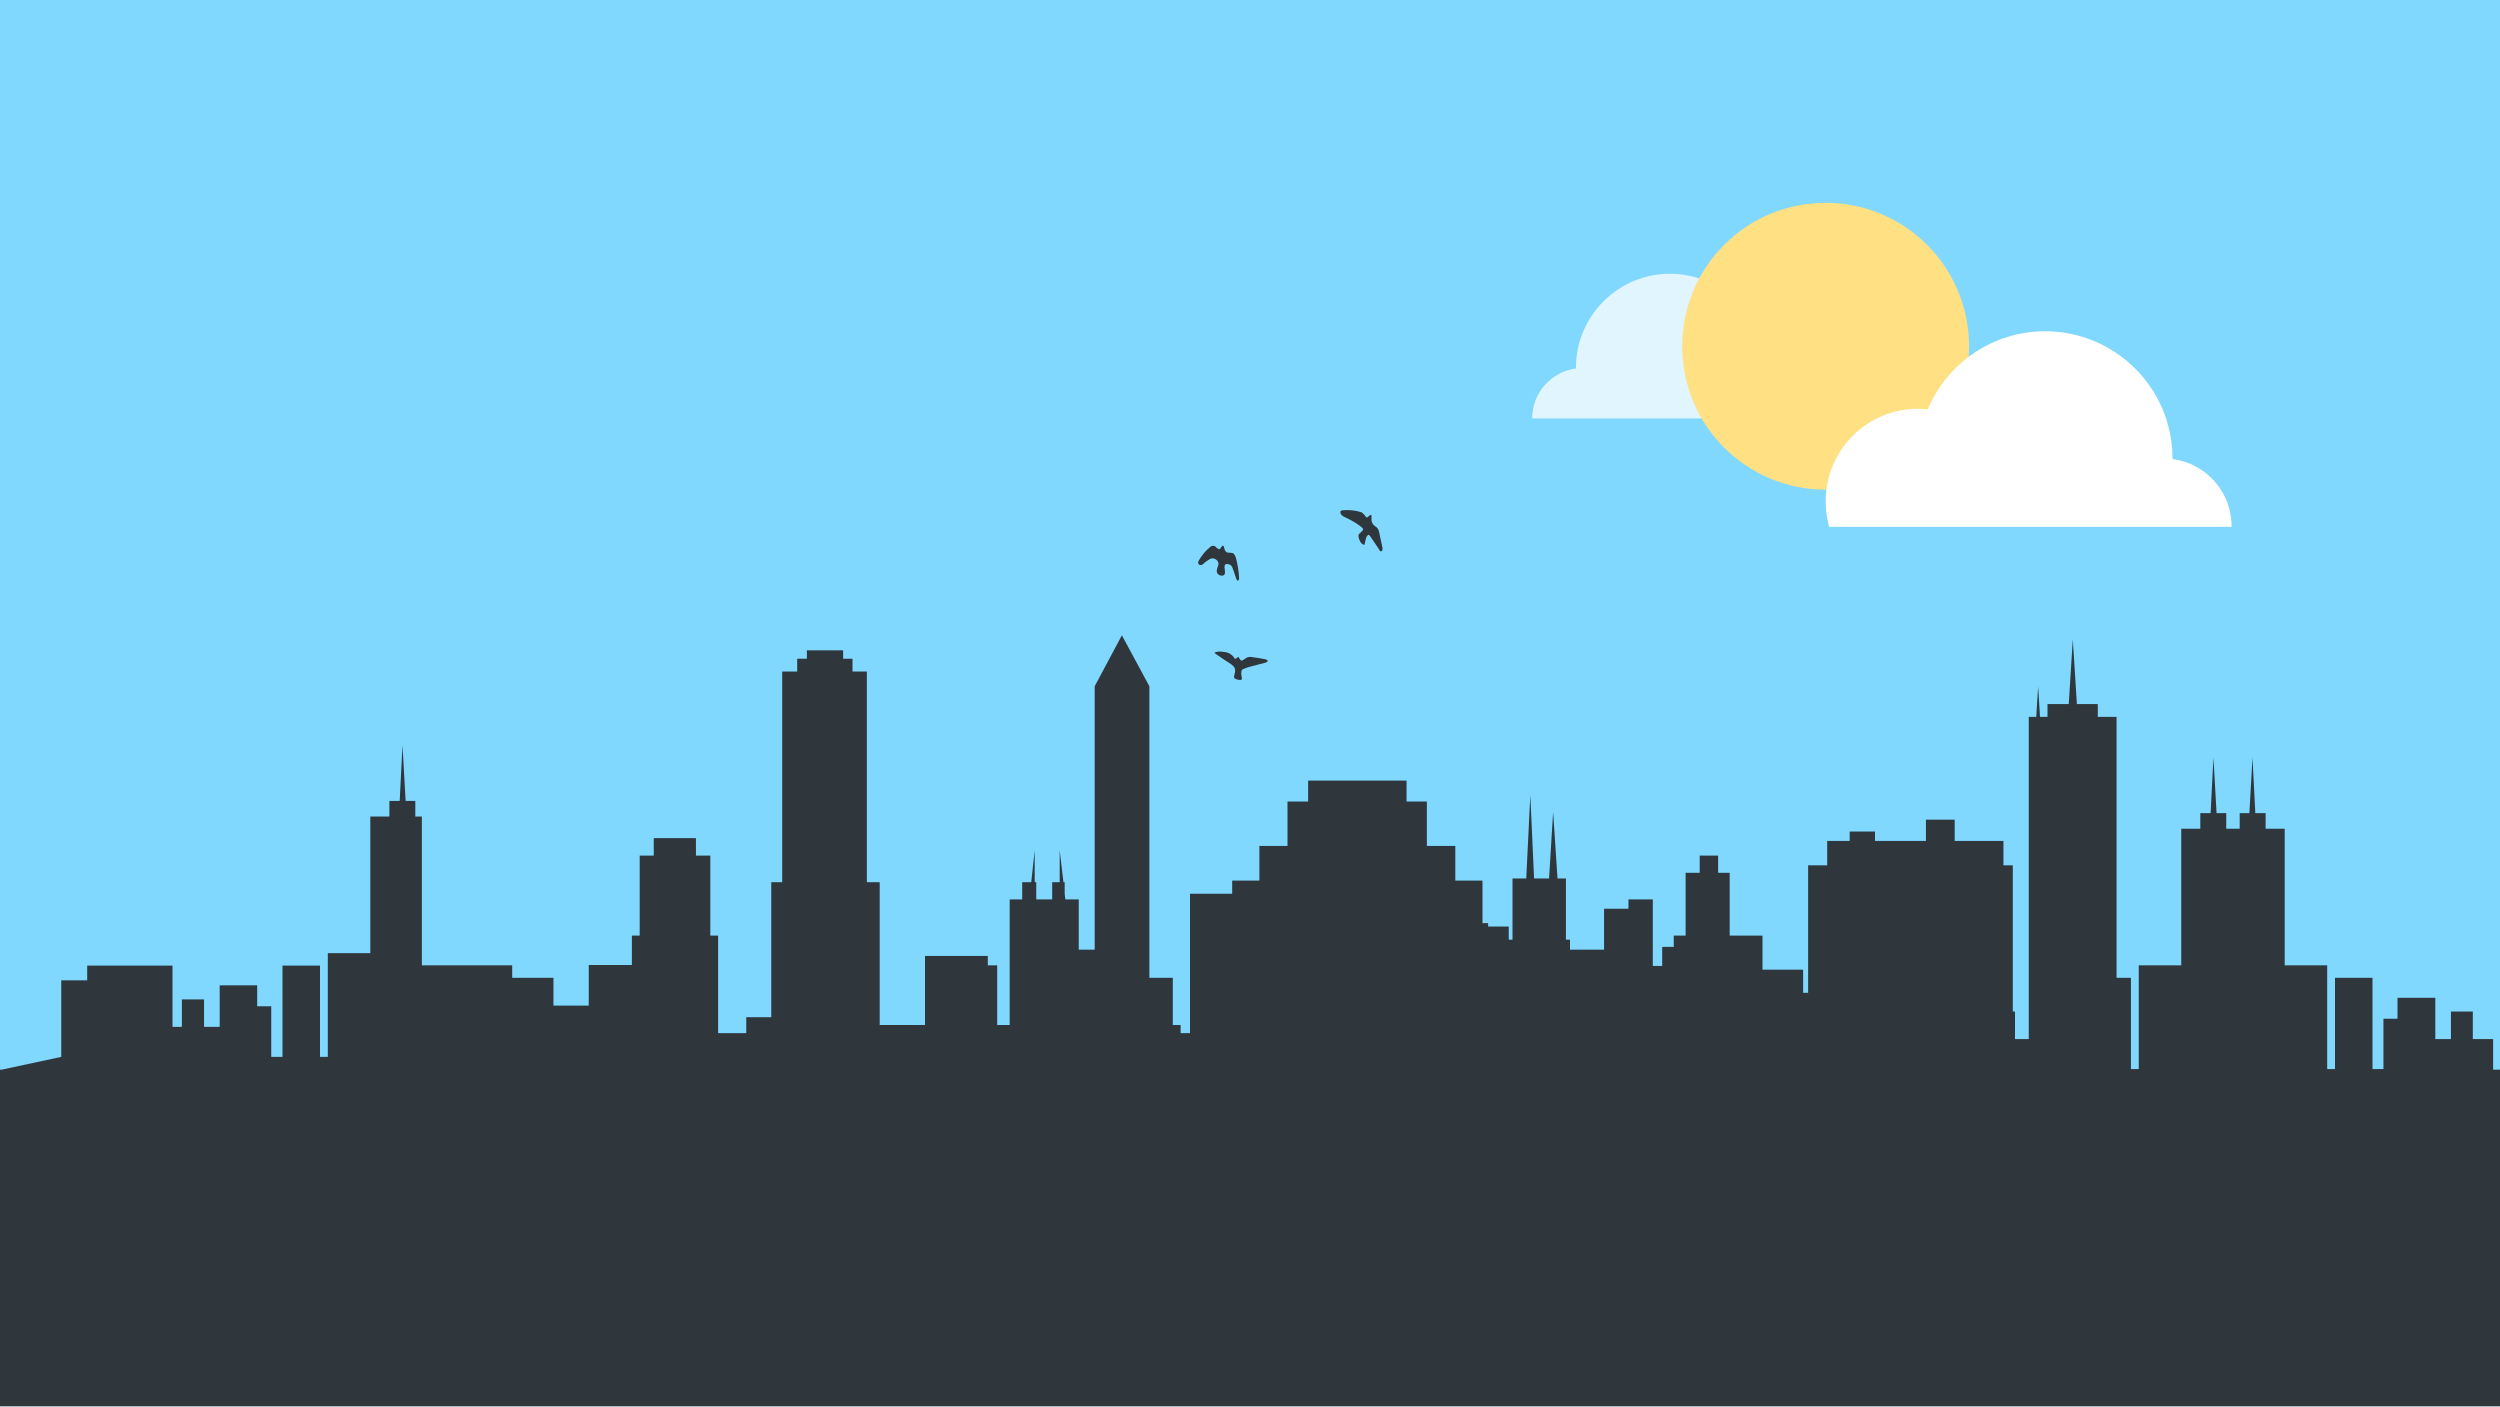
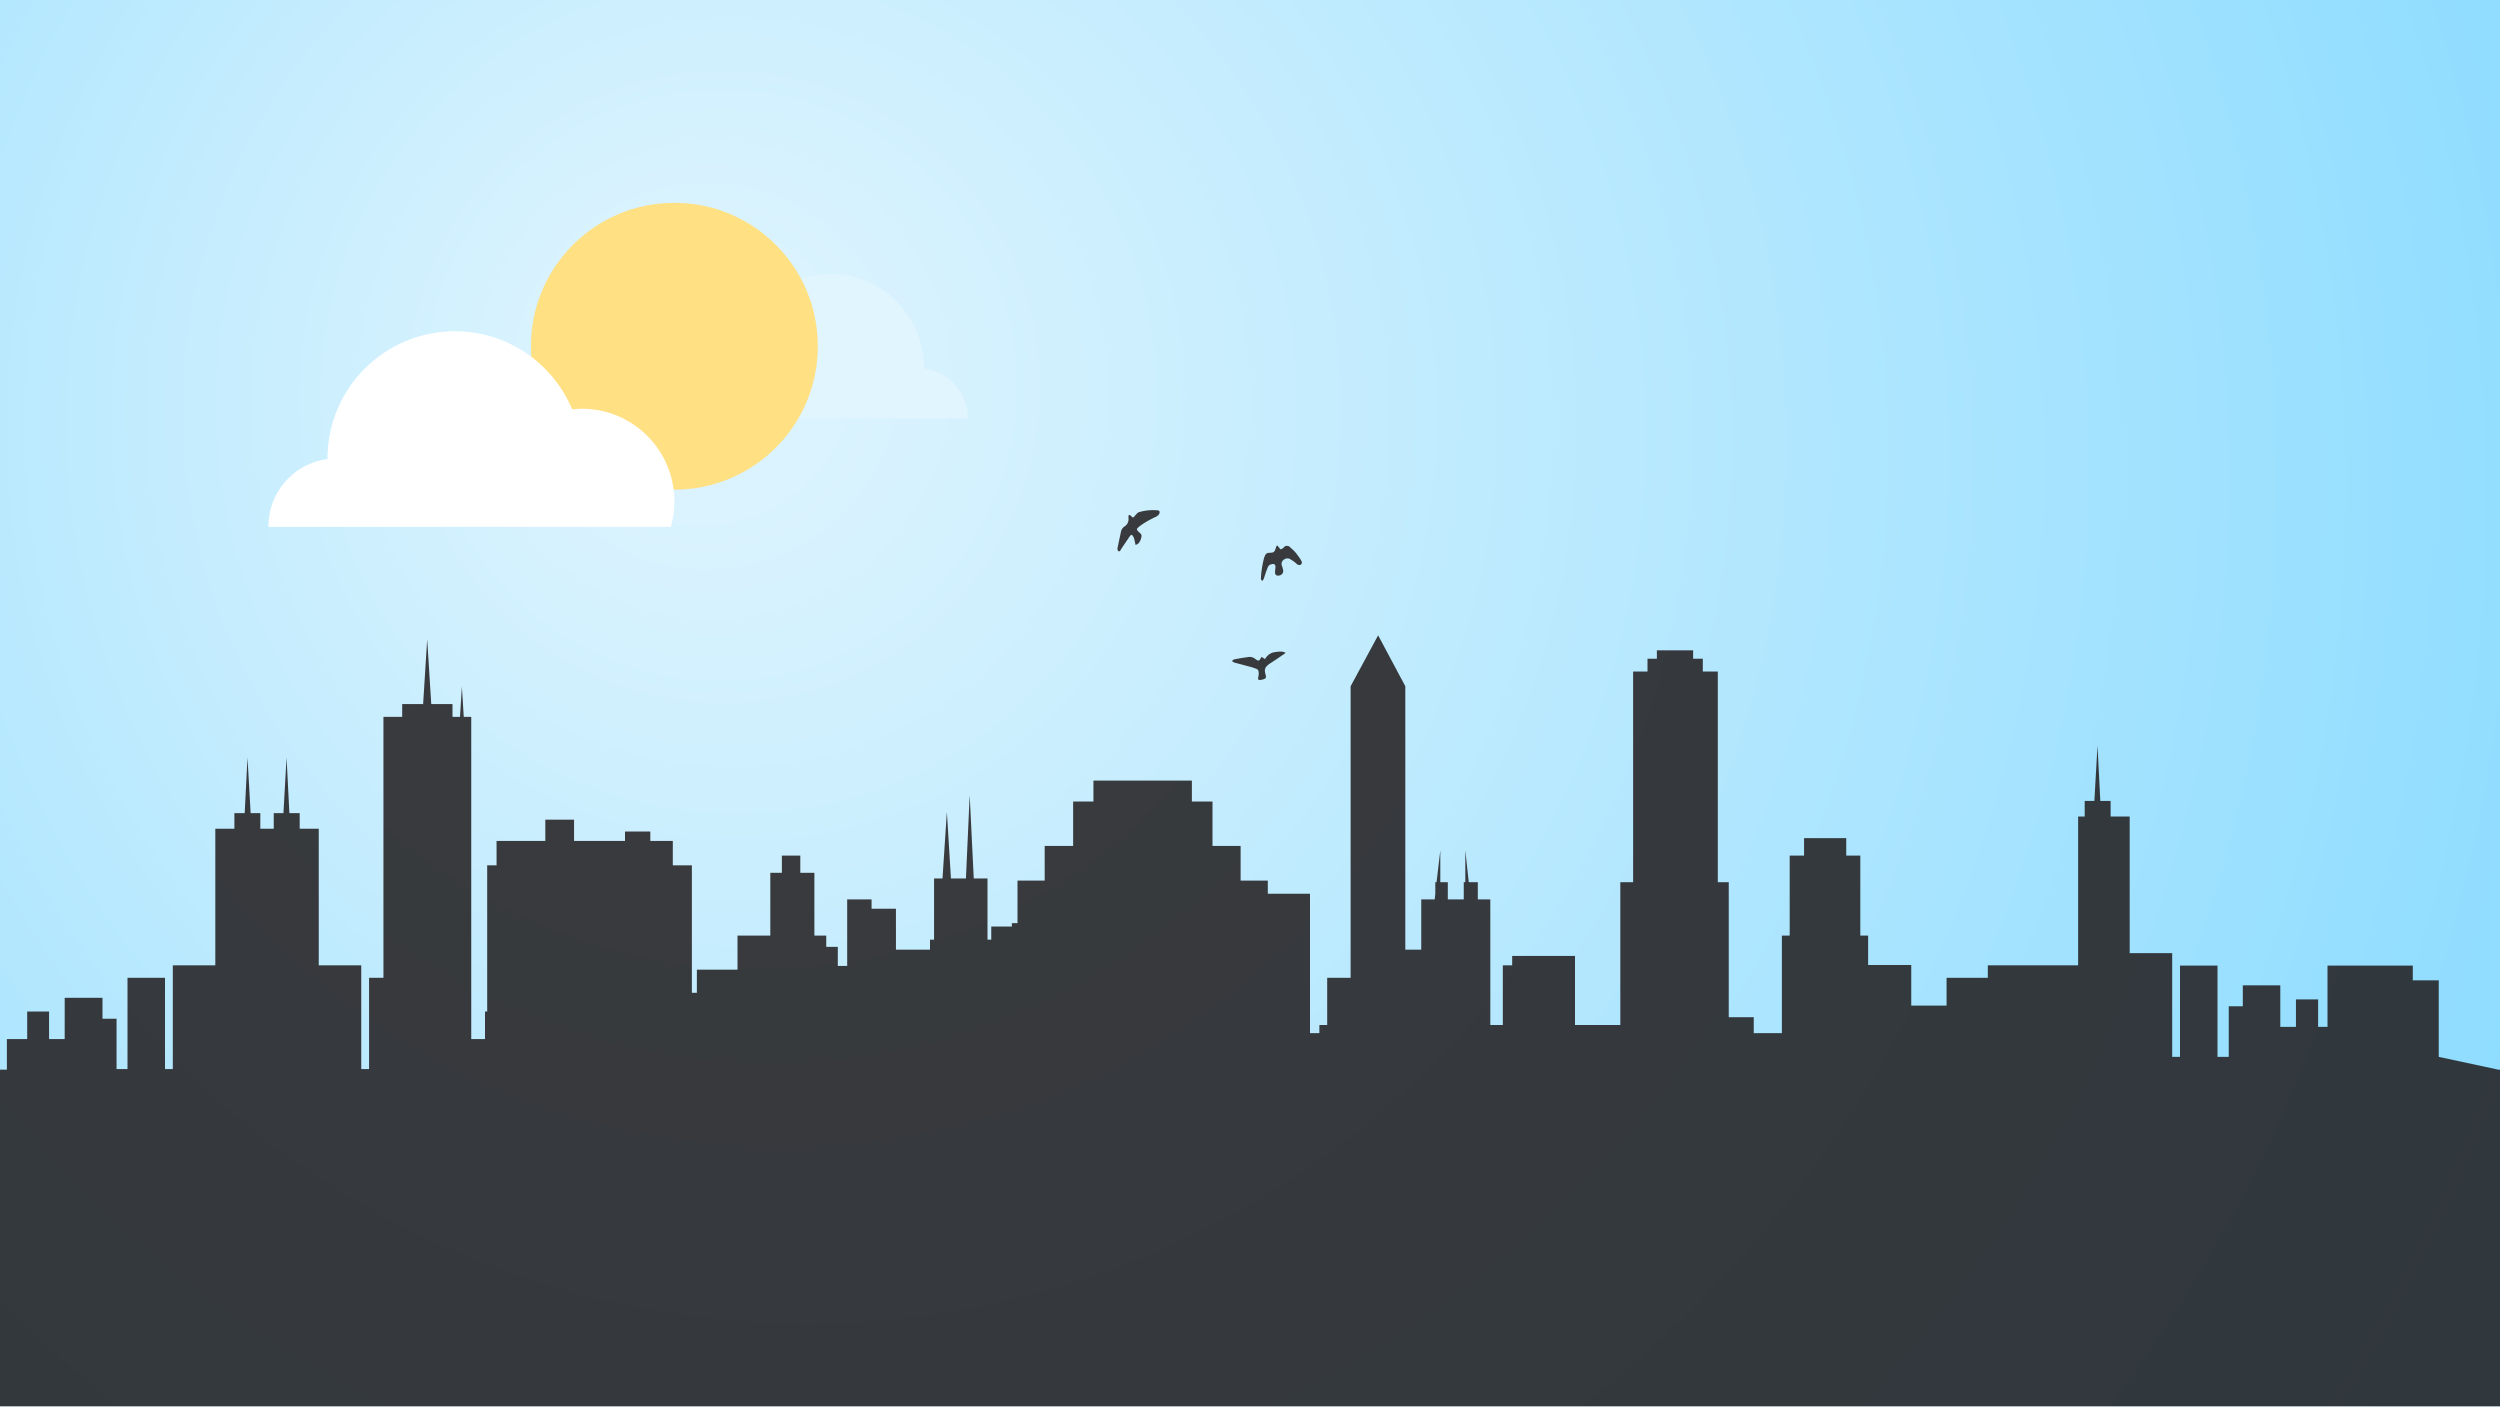
<svg xmlns="http://www.w3.org/2000/svg" version="1.1" id="Layer_1" x="0px" y="0px" viewBox="0 0 800 450" style="enable-background:new 0 0 800 450;" xml:space="preserve">
  <style type="text/css">
- 	.st0{fill:#80D8FF;}
+ 	.st0{fill:url(#SVGID_1_);}
	.st1{fill:#E1F5FE;}
	.st2{fill:#FFE082;}
	.st3{fill:#FFFFFF;}
	.st4{opacity:0.87;}
	.st5{fill:#231F20;}
</style>
-   <rect class="st0" width="800" height="450" />
-   <path class="st1" d="M504.3,117.9v-0.2c0-16.6,13.5-30.1,30.1-30.1c12.1,0,23,7.3,27.7,18.5c0.8-0.1,1.5-0.1,2.3-0.1  c12.1,0,21.9,9.8,21.9,21.9l0,0c0,2-0.3,4-0.8,6h-95.2C490.3,125.8,496.3,119,504.3,117.9z" />
-   <circle class="st2" cx="584.2" cy="110.8" r="45.9" />
-   <path class="st3" d="M695.2,146.9v-0.2c0-22.5-18.3-40.7-40.8-40.7c-16.4,0-31.2,9.9-37.5,25c-1-0.1-2.1-0.2-3.1-0.2  c-16.4,0-29.6,13.3-29.6,29.6c0,2.8,0.4,5.5,1.1,8.2h128.8C714.2,157.6,706.1,148.3,695.2,146.9z" />
+   <radialGradient id="SVGID_1_" cx="491.759" cy="170.357" r="632.676" fx="582.878" fy="114.959" gradientTransform="matrix(-1 0 0 1 800 0)" gradientUnits="userSpaceOnUse">
+     <stop offset="0" style="stop-color:#E1F5FE" />
+     <stop offset="1" style="stop-color:#80D8FF" />
+   </radialGradient>
+   <rect x="0" y="0" class="st0" width="800" height="450" />
+   <path class="st1" d="M309.7,133.9h-95.2c-0.5-2-0.8-4-0.8-6l0,0c0-12.1,9.8-21.9,21.9-21.9c0.8,0,1.5,0,2.3,0.1  c4.7-11.2,15.6-18.5,27.7-18.5c16.6,0,30.1,13.5,30.1,30.1v0.2C303.7,119,309.7,125.8,309.7,133.9z" />
+   <circle class="st2" cx="215.8" cy="110.8" r="45.9" />
+   <path class="st3" d="M85.9,168.6h128.8c0.7-2.7,1.1-5.4,1.1-8.2c0-16.3-13.2-29.6-29.6-29.6c-1,0-2.1,0.1-3.1,0.2  c-6.3-15.1-21.1-25-37.5-25c-22.5,0-40.8,18.2-40.8,40.7v0.2C93.9,148.3,85.8,157.6,85.9,168.6z" />
  <g class="st4">
-     <polygon class="st5" points="797.8,342.3 797.8,332.5 791.3,332.5 791.3,323.7 784.3,323.7 784.3,332.5 779.3,332.5 779.3,319.3    767.2,319.3 767.2,326 762.7,326 762.7,342.1 759.2,342.1 759.2,312.9 747.2,312.9 747.2,342.1 744.7,342.1 744.7,308.9    731.1,308.9 731.1,265.2 725,265.2 725,260.2 721.7,260.2 720.8,242.4 719.8,260.2 716.7,260.2 716.7,265.2 714.5,265.2    712.4,265.2 712.4,260.2 709.3,260.2 708.3,242.4 707.4,260.2 704.1,260.2 704.1,265.2 698,265.2 698,308.9 684.4,308.9    684.4,342.1 681.9,342.1 681.9,312.9 677.3,312.9 677.3,229.4 671.3,229.4 671.3,225.3 664.6,225.3 663.3,204.6 662,225.3    655.2,225.3 655.2,229.4 652.8,229.4 652.2,219.7 651.6,229.4 649.2,229.4 649.2,332.5 644.8,332.5 644.8,323.7 644.1,323.7    644.1,276.9 641.1,276.9 641.1,269.1 625.5,269.1 625.5,262.3 616.3,262.3 616.3,269.1 600,269.1 600,266.1 591.9,266.1    591.9,269.1 584.7,269.1 584.7,276.9 578.6,276.9 578.6,317.7 577,317.7 577,310.3 564,310.3 564,299.4 553.5,299.4 553.5,279.3    549.8,279.3 549.8,273.8 543.9,273.8 543.9,279.3 539.4,279.3 539.4,299.4 535.6,299.4 535.6,303 531.9,303 531.9,309.1    528.9,309.1 528.9,290.8 528.9,287.8 521.1,287.8 521.1,290.8 513.3,290.8 513.3,303.9 502.4,303.9 502.4,300.7 501.1,300.7    501.1,281.1 498.4,281.1 497,259.8 495.7,281.1 490.9,281.1 489.7,254.4 488.4,281.1 484,281.1 484,300.7 482.8,300.7 482.8,296.5    476.2,296.5 476.2,295.4 474.4,295.4 474.4,281.8 465.7,281.8 465.7,270.7 456.6,270.7 456.6,256.5 450.1,256.5 450.1,249.8    418.6,249.8 418.6,256.5 412,256.5 412,270.7 403,270.7 403,281.8 394.3,281.8 394.3,286 380.8,286 380.8,330.6 377.8,330.6    377.8,328 375.3,328 375.3,312.9 367.8,312.9 367.8,219.6 359,203.3 350.3,219.6 350.3,303.9 345.2,303.9 345.2,287.8 340.9,287.8    340.7,286 340.7,282.3 340.3,282.3 339.1,272.1 339.1,282.3 336.7,282.3 336.7,287.8 331.6,287.8 331.6,282.3 331.1,282.3    331.1,272.1 330,282.3 327.1,282.3 327.1,287.8 323.1,287.8 323.1,328 319.1,328 319.1,308.9 316.1,308.9 316.1,305.9 296,305.9    296,328 281.5,328 281.5,282.3 277.4,282.3 277.4,214.9 272.8,214.9 272.8,210.8 269.8,210.8 269.8,208.1 258.2,208.1 258.2,210.8    255.1,210.8 255.1,214.9 254.9,214.9 250.3,214.9 250.3,282.3 246.8,282.3 246.8,325.5 238.8,325.5 238.8,330.6 229.8,330.6    229.8,299.4 227.3,299.4 227.3,273.8 222.7,273.8 222.7,268.2 209.2,268.2 209.2,273.8 204.7,273.8 204.7,299.4 202.2,299.4    202.2,308.8 188.4,308.8 188.4,321.8 177.1,321.8 177.1,312.9 163.9,312.9 163.9,308.9 135,308.9 135,261.3 132.9,261.3    132.9,256.3 129.8,256.3 128.8,238.5 127.9,256.3 124.6,256.3 124.6,261.3 118.5,261.3 118.5,305 104.9,305 104.9,338.2    102.4,338.2 102.4,309 90.4,309 90.4,338.2 86.8,338.2 86.8,322 82.3,322 82.3,315.3 70.3,315.3 70.3,328.6 65.3,328.6 65.3,319.8    58.2,319.8 58.2,328.6 55.2,328.6 55.2,309 27.9,309 27.9,313.7 19.6,313.7 19.6,338.2 0.5,342.3 0,342.3 0,450 800,450 800,342.3     " />
-     <path class="st5" d="M430.4,165.5c1.7,0.8,3.3,1.7,4.8,2.8c1.3,1,1.3,1.1,0,2.3c-0.3,0.2-0.5,0.5-0.5,0.9c0.1,0.9,0.4,1.7,1,2.4   c0.3,0.2,0.6,0.4,0.9,0.5c0.4-1.2,0.3-2.6,1.3-3.3c0.2,0.1,0.3,0.2,0.5,0.4c0.9,1.3,1.8,2.7,2.7,4c0.2,0.3,0.3,0.6,0.5,0.8   c0.1,0.1,0.4,0.2,0.5,0.1c0.2-0.2,0.3-0.4,0.3-0.6c0-0.2,0-0.3,0-0.4c-0.4-1.8-0.7-3.5-1.1-5.2c-0.1-0.7-0.5-1.3-1.1-1.7   c-1-0.6-1.5-1.7-1.3-2.9c0-0.3,0-0.5-0.1-0.8c-0.2,0-0.3,0-0.3,0c-0.1,0.1-0.2,0.1-0.3,0.2c-0.8,0.8-0.8,0.8-1.5-0.1   c-0.3-0.4-0.7-0.8-1.1-1c-2-0.6-4-0.8-6.1-0.6c-0.2,0-0.6,0.3-0.6,0.5c0,0.3,0.1,0.6,0.3,0.9C429.6,165.1,430,165.4,430.4,165.5z" />
-     <path class="st5" d="M384.3,180.8c0.3,0,0.5-0.1,0.7-0.3c0.6-0.6,1.3-1.1,2-1.5c0.7-0.5,1.6-0.4,2.2,0.1c0.6,0.4,0.9,1.2,0.6,1.9   c-0.2,0.5-0.3,0.9-0.4,1.4c-0.1,0.3,0,0.7,0.1,1c0.4,0.6,1.1,0.9,1.7,0.8c0.6-0.1,0.8-0.4,0.8-1.2c0-0.3-0.1-0.7-0.1-1   c-0.2-1.2,0.1-1.8,1.4-1.4c0.4,0.1,0.8,0.4,1,0.9c0.4,0.9,0.7,1.9,1,2.8c0.1,0.5,0.3,0.9,0.5,1.3c0.2,0.4,0.6,0.2,0.7-0.3   c0-0.2,0-0.3,0-0.5c-0.1-2.1-0.5-4.3-1-6.3c-0.1-0.2-0.2-0.5-0.3-0.7c-0.2-0.6-0.7-0.9-1.3-0.9c-1.6,0-1.8-0.2-2.3-2   c0-0.1-0.1-0.2-0.2-0.3c-0.1,0-0.2,0-0.3,0.1c-0.1,0.2-0.2,0.4-0.4,0.5c-0.4,0.7-0.5,0.7-1.1,0.3c-0.1-0.1-0.3-0.2-0.4-0.3   c-0.4-0.6-1.2-0.7-1.8-0.3c0,0-0.1,0-0.1,0.1c-0.8,0.7-1.6,1.4-2.2,2.2s-1.2,1.6-1.6,2.4C383.2,180.2,383.6,180.9,384.3,180.8z" />
-     <path class="st5" d="M395.2,210.9c-0.6-1.1-1.7-2-3-2.2c-1.8-0.3-2.8-0.3-3.6,0.2c0.4,0.3,0.7,0.6,1.1,0.8c1.4,1,2.8,1.9,4.2,2.8   c0.2,0.2,0.5,0.4,0.7,0.6c0.3,0.3,0.5,0.6,0.6,1c0.1,0.6,0,1.2-0.2,1.8c-0.2,0.9-0.2,1.1,0.5,1.4c0.5,0.2,0.9,0.3,1.4,0.3   c0.4,0,0.6-0.3,0.5-0.7s-0.2-0.9-0.2-1.4c0-0.6,0.1-1.2,0.6-1.4c0.9-0.4,1.9-0.7,2.8-0.9c1.5-0.4,3-0.8,4.5-1.2   c0.2-0.1,0.4-0.3,0.7-0.5c-0.3-0.2-0.5-0.4-0.7-0.5c-1.6-0.3-3.2-0.6-4.9-0.8c-0.7,0-1.3,0.2-1.8,0.6c-1.2,0.9-1.3,0.8-2.1-0.6   L395.2,210.9z" />
+     <polygon class="st5" points="0,342.3 0,450 800,450 800,342.3 799.5,342.3 780.4,338.2 780.4,313.7 772.1,313.7 772.1,309    744.8,309 744.8,328.6 741.8,328.6 741.8,319.8 734.7,319.8 734.7,328.6 729.7,328.6 729.7,315.3 717.7,315.3 717.7,322 713.2,322    713.2,338.2 709.6,338.2 709.6,309 697.6,309 697.6,338.2 695.1,338.2 695.1,305 681.5,305 681.5,261.3 675.4,261.3 675.4,256.3    672.1,256.3 671.2,238.5 670.2,256.3 667.1,256.3 667.1,261.3 665,261.3 665,308.9 636.1,308.9 636.1,312.9 622.9,312.9    622.9,321.8 611.6,321.8 611.6,308.8 597.8,308.8 597.8,299.4 595.3,299.4 595.3,273.8 590.8,273.8 590.8,268.2 577.3,268.2    577.3,273.8 572.7,273.8 572.7,299.4 570.2,299.4 570.2,330.6 561.2,330.6 561.2,325.5 553.2,325.5 553.2,282.3 549.7,282.3    549.7,214.9 545.1,214.9 544.9,214.9 544.9,210.8 541.8,210.8 541.8,208.1 530.2,208.1 530.2,210.8 527.2,210.8 527.2,214.9    522.6,214.9 522.6,282.3 518.5,282.3 518.5,328 504,328 504,305.9 483.9,305.9 483.9,308.9 480.9,308.9 480.9,328 476.9,328    476.9,287.8 472.9,287.8 472.9,282.3 470,282.3 468.9,272.1 468.9,282.3 468.4,282.3 468.4,287.8 463.3,287.8 463.3,282.3    460.9,282.3 460.9,272.1 459.7,282.3 459.3,282.3 459.3,286 459.1,287.8 454.8,287.8 454.8,303.9 449.7,303.9 449.7,219.6    441,203.3 432.2,219.6 432.2,312.9 424.7,312.9 424.7,328 422.2,328 422.2,330.6 419.2,330.6 419.2,286 405.7,286 405.7,281.8    397,281.8 397,270.7 388,270.7 388,256.5 381.4,256.5 381.4,249.8 349.9,249.8 349.9,256.5 343.4,256.5 343.4,270.7 334.3,270.7    334.3,281.8 325.6,281.8 325.6,295.4 323.8,295.4 323.8,296.5 317.2,296.5 317.2,300.7 316,300.7 316,281.1 311.6,281.1    310.3,254.4 309.1,281.1 304.3,281.1 303,259.8 301.6,281.1 298.9,281.1 298.9,300.7 297.6,300.7 297.6,303.9 286.7,303.9    286.7,290.8 278.9,290.8 278.9,287.8 271.1,287.8 271.1,290.8 271.1,309.1 268.1,309.1 268.1,303 264.4,303 264.4,299.4    260.6,299.4 260.6,279.3 256.1,279.3 256.1,273.8 250.2,273.8 250.2,279.3 246.5,279.3 246.5,299.4 236,299.4 236,310.3 223,310.3    223,317.7 221.4,317.7 221.4,276.9 215.3,276.9 215.3,269.1 208.1,269.1 208.1,266.1 200,266.1 200,269.1 183.7,269.1 183.7,262.3    174.5,262.3 174.5,269.1 158.9,269.1 158.9,276.9 155.9,276.9 155.9,323.7 155.2,323.7 155.2,332.5 150.8,332.5 150.8,229.4    148.4,229.4 147.8,219.7 147.2,229.4 144.8,229.4 144.8,225.3 138,225.3 136.7,204.6 135.4,225.3 128.7,225.3 128.7,229.4    122.7,229.4 122.7,312.9 118.1,312.9 118.1,342.1 115.6,342.1 115.6,308.9 102,308.9 102,265.2 95.9,265.2 95.9,260.2 92.6,260.2    91.7,242.4 90.7,260.2 87.6,260.2 87.6,265.2 85.5,265.2 83.3,265.2 83.3,260.2 80.2,260.2 79.2,242.4 78.3,260.2 75,260.2    75,265.2 68.9,265.2 68.9,308.9 55.3,308.9 55.3,342.1 52.8,342.1 52.8,312.9 40.8,312.9 40.8,342.1 37.3,342.1 37.3,326 32.8,326    32.8,319.3 20.7,319.3 20.7,332.5 15.7,332.5 15.7,323.7 8.7,323.7 8.7,332.5 2.2,332.5 2.2,342.3  " />
+     <path class="st5" d="M370.8,164.7c0.2-0.3,0.3-0.6,0.3-0.9c0-0.2-0.4-0.5-0.6-0.5c-2.1-0.2-4.1,0-6.1,0.6c-0.4,0.2-0.8,0.6-1.1,1   c-0.7,0.9-0.7,0.9-1.5,0.1c-0.1-0.1-0.2-0.1-0.3-0.2c0,0-0.1,0-0.3,0c-0.1,0.3-0.1,0.5-0.1,0.8c0.2,1.2-0.3,2.3-1.3,2.9   c-0.6,0.4-1,1-1.1,1.7c-0.4,1.7-0.7,3.4-1.1,5.2c0,0.1,0,0.2,0,0.4c0,0.2,0.1,0.4,0.3,0.6c0.1,0.1,0.4,0,0.5-0.1   c0.2-0.2,0.3-0.5,0.5-0.8c0.9-1.3,1.8-2.7,2.7-4c0.2-0.2,0.3-0.3,0.5-0.4c1,0.7,0.9,2.1,1.3,3.3c0.3-0.1,0.6-0.3,0.9-0.5   c0.6-0.7,0.9-1.5,1-2.4c0-0.4-0.2-0.7-0.5-0.9c-1.3-1.2-1.3-1.3,0-2.3c1.5-1.1,3.1-2,4.8-2.8C370,165.4,370.4,165.1,370.8,164.7z" />
+     <path class="st5" d="M416.5,179.6c-0.4-0.8-1-1.6-1.6-2.4s-1.4-1.5-2.2-2.2c0-0.1-0.1-0.1-0.1-0.1c-0.6-0.4-1.4-0.3-1.8,0.3   c-0.1,0.1-0.3,0.2-0.4,0.3c-0.6,0.4-0.7,0.4-1.1-0.3c-0.2-0.1-0.3-0.3-0.4-0.5c-0.1-0.1-0.2-0.1-0.3-0.1c-0.1,0.1-0.2,0.2-0.2,0.3   c-0.5,1.8-0.7,2-2.3,2c-0.6,0-1.1,0.3-1.3,0.9c-0.1,0.2-0.2,0.5-0.3,0.7c-0.5,2-0.9,4.2-1,6.3c0,0.2,0,0.3,0,0.5   c0.1,0.5,0.5,0.7,0.7,0.3c0.2-0.4,0.4-0.8,0.5-1.3c0.3-0.9,0.6-1.9,1-2.8c0.2-0.5,0.6-0.8,1-0.9c1.3-0.4,1.6,0.2,1.4,1.4   c0,0.3-0.1,0.7-0.1,1c0,0.8,0.2,1.1,0.8,1.2c0.6,0.1,1.3-0.2,1.7-0.8c0.1-0.3,0.2-0.7,0.1-1c-0.1-0.5-0.2-0.9-0.4-1.4   c-0.3-0.7,0-1.5,0.6-1.9c0.6-0.5,1.5-0.6,2.2-0.1c0.7,0.4,1.4,0.9,2,1.5c0.2,0.2,0.4,0.3,0.7,0.3   C416.4,180.9,416.8,180.2,416.5,179.6z" />
+     <path class="st5" d="M403.7,210.2c-0.8,1.4-0.9,1.5-2.1,0.6c-0.5-0.4-1.1-0.6-1.8-0.6c-1.7,0.2-3.3,0.5-4.9,0.8   c-0.2,0.1-0.4,0.3-0.7,0.5c0.3,0.2,0.5,0.4,0.7,0.5c1.5,0.4,3,0.8,4.5,1.2c0.9,0.2,1.9,0.5,2.8,0.9c0.5,0.2,0.6,0.8,0.6,1.4   c0,0.5-0.1,1-0.2,1.4s0.1,0.7,0.5,0.7c0.5,0,0.9-0.1,1.4-0.3c0.7-0.3,0.7-0.5,0.5-1.4c-0.2-0.6-0.3-1.2-0.2-1.8   c0.1-0.4,0.3-0.7,0.6-1c0.2-0.2,0.5-0.4,0.7-0.6c1.4-0.9,2.8-1.8,4.2-2.8c0.4-0.2,0.7-0.5,1.1-0.8c-0.8-0.5-1.8-0.5-3.6-0.2   c-1.3,0.2-2.4,1.1-3,2.2L403.7,210.2z" />
  </g>
</svg>
